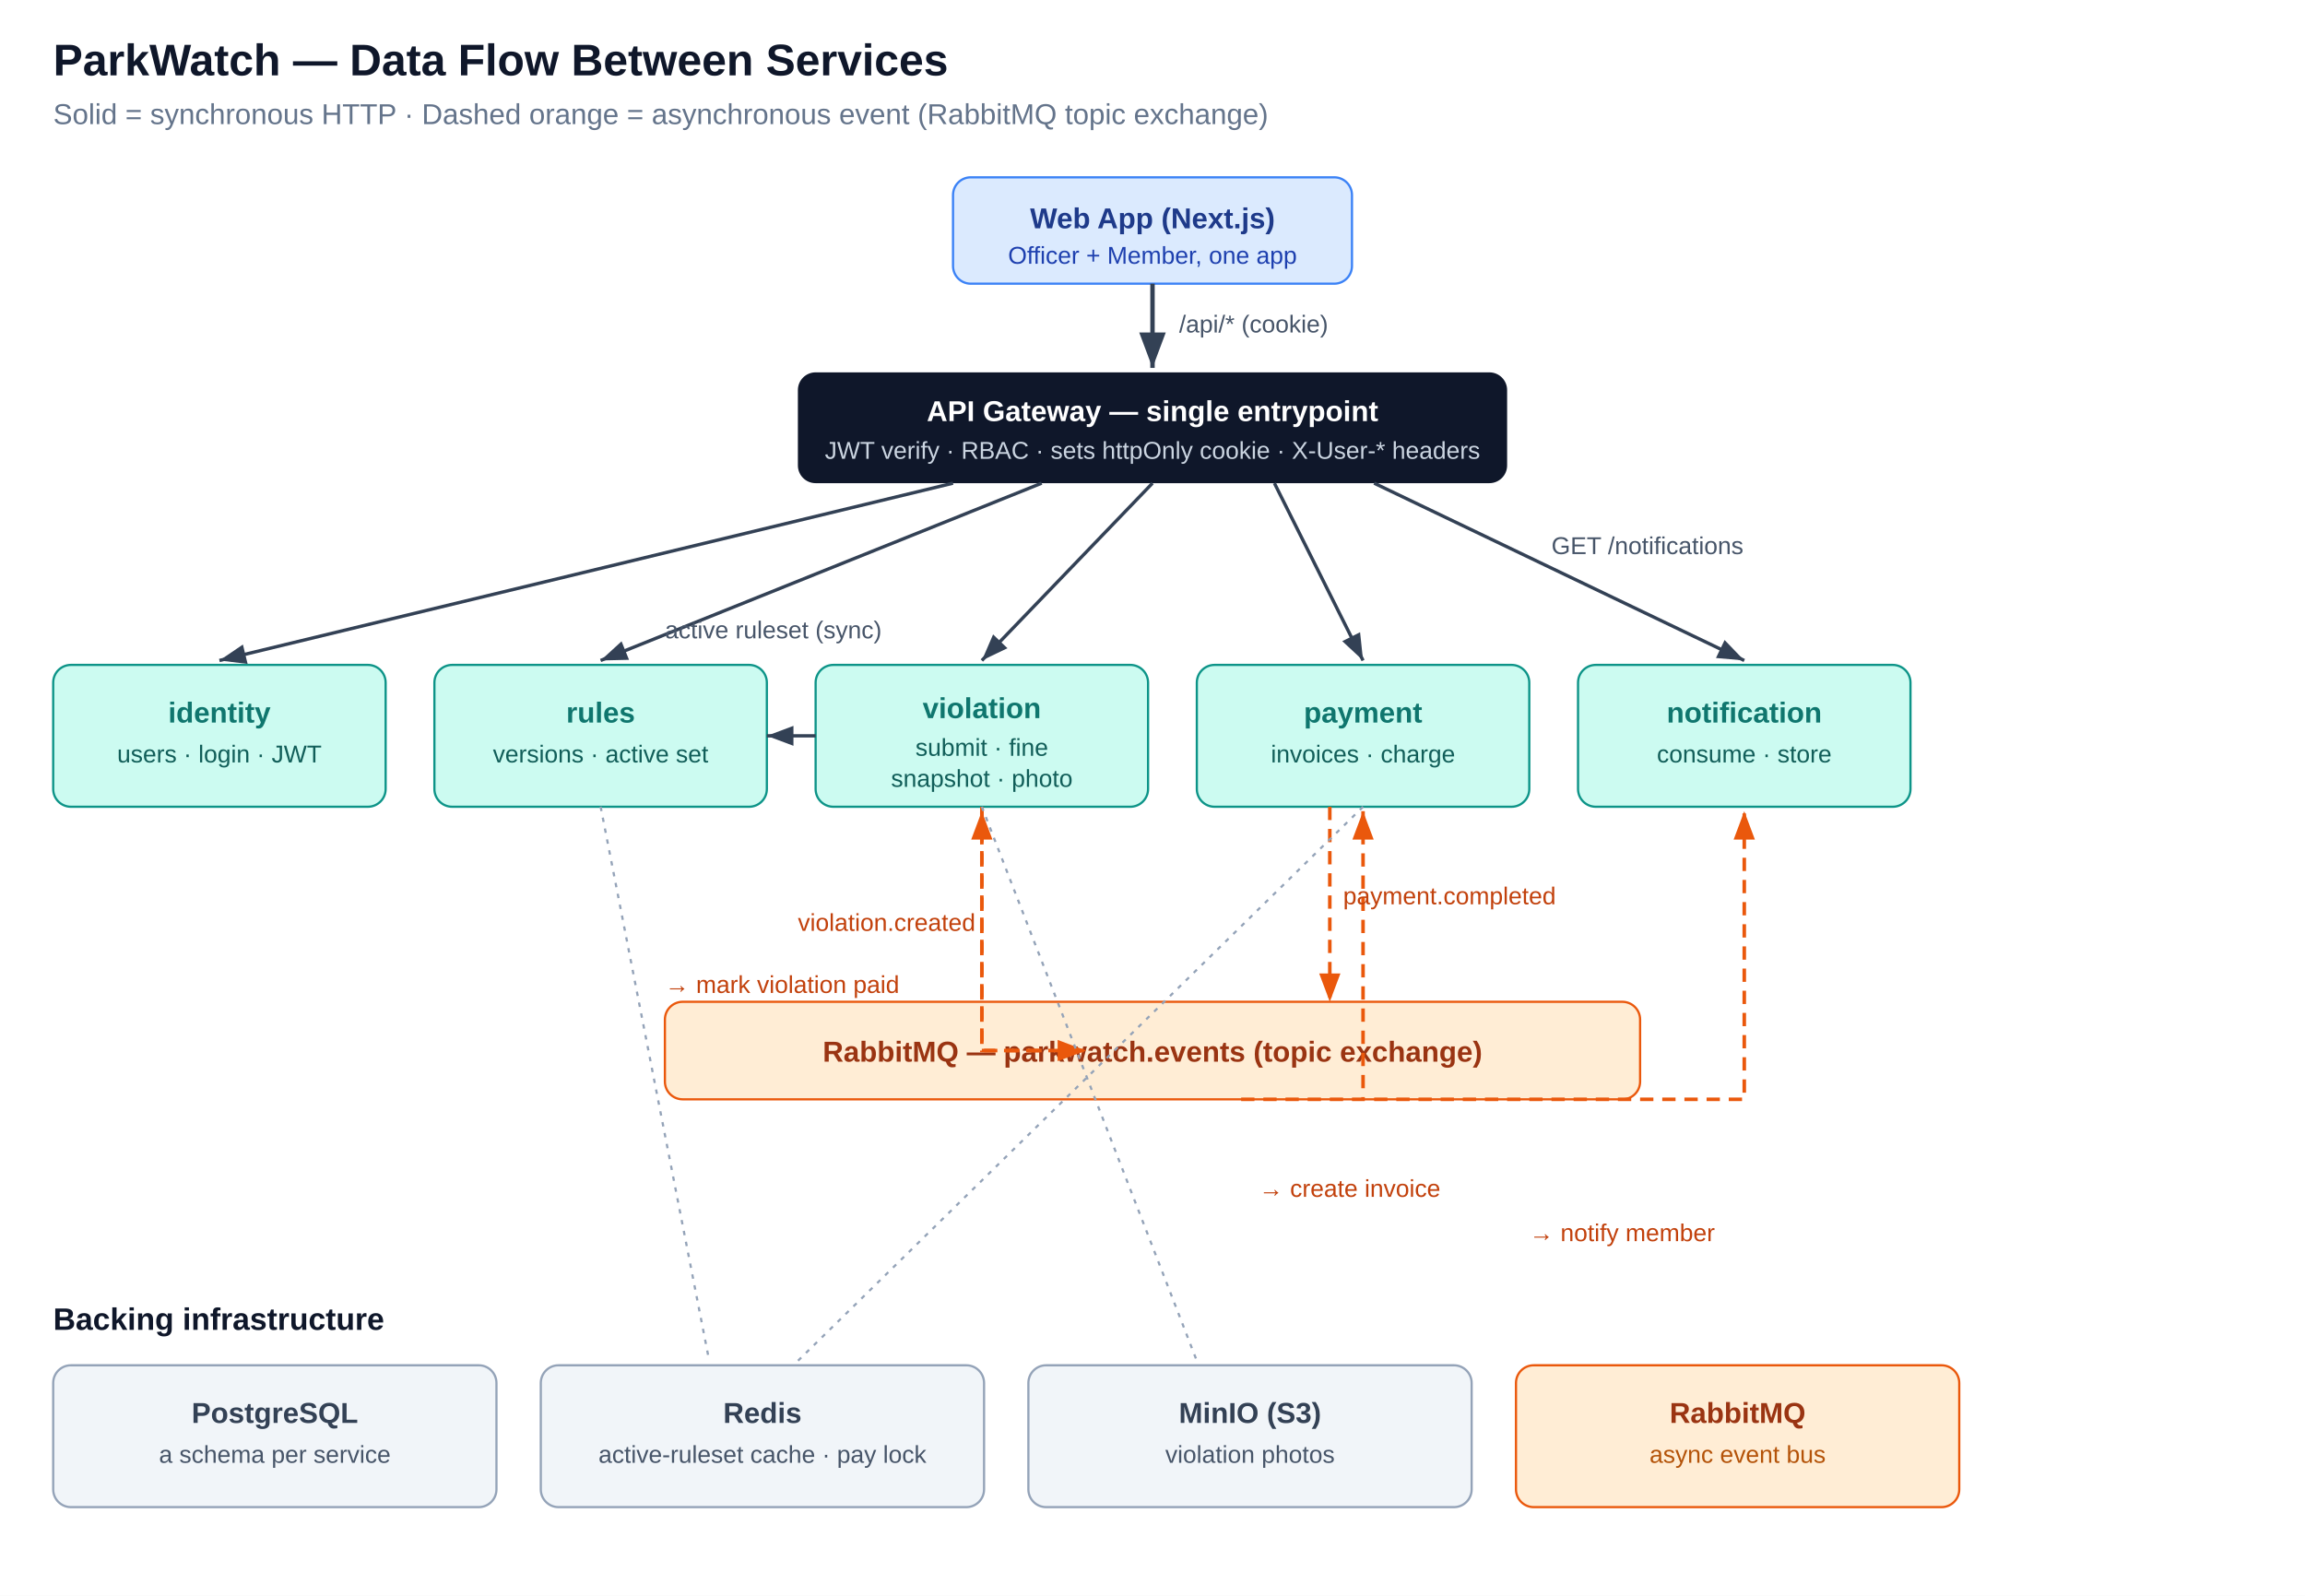
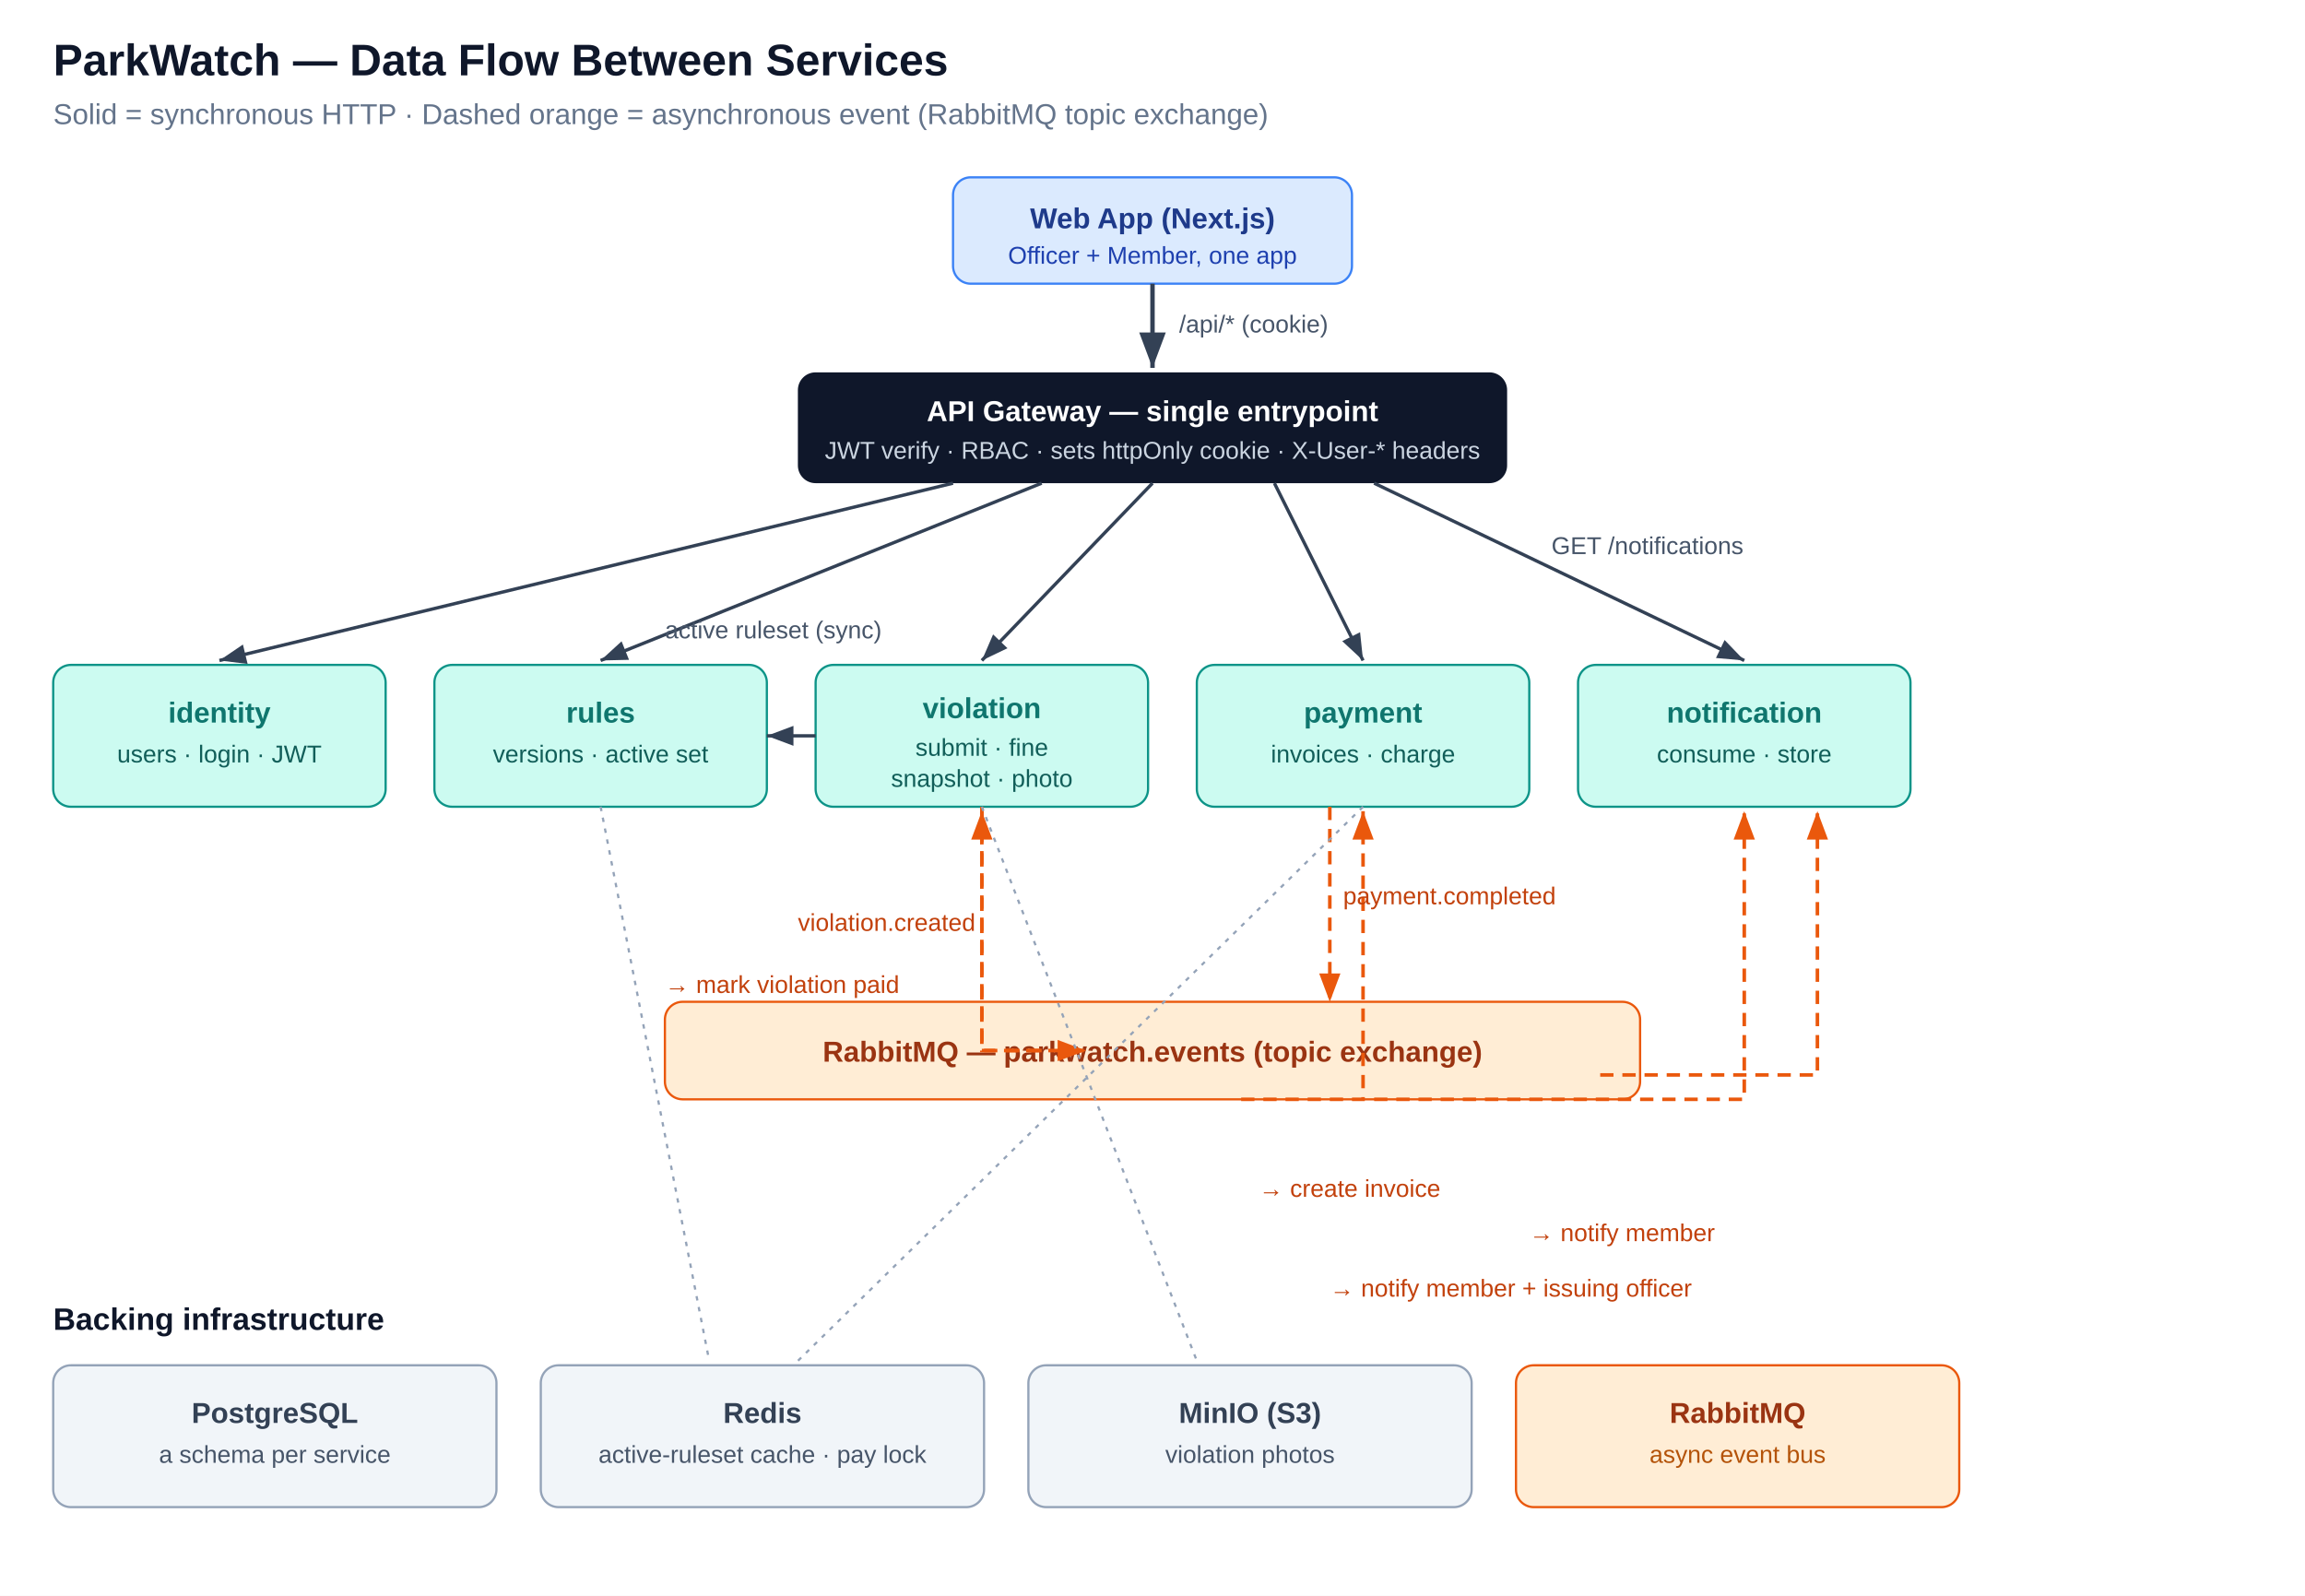
<svg xmlns="http://www.w3.org/2000/svg" viewBox="0 0 1040 720" font-family="Segoe UI, Arial, sans-serif" font-size="13">
  <defs>
    <marker id="arrow" markerWidth="10" markerHeight="10" refX="8" refY="3" orient="auto" markerUnits="strokeWidth">
      <path d="M0,0 L8,3 L0,6 Z" fill="#334155" />
    </marker>
    <marker id="arrowAsync" markerWidth="10" markerHeight="10" refX="8" refY="3" orient="auto" markerUnits="strokeWidth">
      <path d="M0,0 L8,3 L0,6 Z" fill="#ea580c" />
    </marker>
  </defs>
  <rect x="0" y="0" width="1040" height="720" fill="#ffffff" />
  <text x="24" y="34" font-size="20" font-weight="700" fill="#0f172a">ParkWatch — Data Flow Between Services</text>
  <text x="24" y="56" fill="#64748b">Solid = synchronous HTTP · Dashed orange = asynchronous event (RabbitMQ topic exchange)</text>
  <rect x="430" y="80" width="180" height="48" rx="8" fill="#dbeafe" stroke="#3b82f6" />
  <text x="520" y="103" text-anchor="middle" font-weight="600" fill="#1e3a8a">Web App (Next.js)</text>
  <text x="520" y="119" text-anchor="middle" fill="#1e40af" font-size="11">Officer + Member, one app</text>
  <rect x="360" y="168" width="320" height="50" rx="8" fill="#0f172a" />
  <text x="520" y="190" text-anchor="middle" font-weight="700" fill="#ffffff">API Gateway — single entrypoint</text>
  <text x="520" y="207" text-anchor="middle" fill="#cbd5e1" font-size="11">JWT verify · RBAC · sets httpOnly cookie · X-User-* headers</text>
  <line x1="520" y1="128" x2="520" y2="166" stroke="#334155" stroke-width="2" marker-end="url(#arrow)" />
  <text x="532" y="150" fill="#475569" font-size="11">/api/* (cookie)</text>
  <g>
    <rect x="24" y="300" width="150" height="64" rx="8" fill="#ccfbf1" stroke="#0d9488" />
    <text x="99" y="326" text-anchor="middle" font-weight="600" fill="#0f766e">identity</text>
    <text x="99" y="344" text-anchor="middle" fill="#115e59" font-size="11">users · login · JWT</text>
    <rect x="196" y="300" width="150" height="64" rx="8" fill="#ccfbf1" stroke="#0d9488" />
    <text x="271" y="326" text-anchor="middle" font-weight="600" fill="#0f766e">rules</text>
    <text x="271" y="344" text-anchor="middle" fill="#115e59" font-size="11">versions · active set</text>
    <rect x="368" y="300" width="150" height="64" rx="8" fill="#ccfbf1" stroke="#0d9488" />
    <text x="443" y="324" text-anchor="middle" font-weight="600" fill="#0f766e">violation</text>
    <text x="443" y="341" text-anchor="middle" fill="#115e59" font-size="11">submit · fine</text>
    <text x="443" y="355" text-anchor="middle" fill="#115e59" font-size="11">snapshot · photo</text>
    <rect x="540" y="300" width="150" height="64" rx="8" fill="#ccfbf1" stroke="#0d9488" />
    <text x="615" y="326" text-anchor="middle" font-weight="600" fill="#0f766e">payment</text>
    <text x="615" y="344" text-anchor="middle" fill="#115e59" font-size="11">invoices · charge</text>
    <rect x="712" y="300" width="150" height="64" rx="8" fill="#ccfbf1" stroke="#0d9488" />
    <text x="787" y="326" text-anchor="middle" font-weight="600" fill="#0f766e">notification</text>
    <text x="787" y="344" text-anchor="middle" fill="#115e59" font-size="11">consume · store</text>
  </g>
  <line x1="430" y1="218" x2="99" y2="298" stroke="#334155" stroke-width="1.5" marker-end="url(#arrow)" />
  <line x1="470" y1="218" x2="271" y2="298" stroke="#334155" stroke-width="1.5" marker-end="url(#arrow)" />
  <line x1="520" y1="218" x2="443" y2="298" stroke="#334155" stroke-width="1.5" marker-end="url(#arrow)" />
  <line x1="575" y1="218" x2="615" y2="298" stroke="#334155" stroke-width="1.5" marker-end="url(#arrow)" />
  <text x="700" y="250" fill="#475569" font-size="11">GET /notifications</text>
  <line x1="620" y1="218" x2="787" y2="298" stroke="#334155" stroke-width="1.5" marker-end="url(#arrow)" />
  <path d="M368,332 C355,332 355,332 346,332" stroke="#334155" stroke-width="1.5" fill="none" marker-end="url(#arrow)" />
  <text x="300" y="288" fill="#475569" font-size="11">active ruleset (sync)</text>
  <rect x="300" y="452" width="440" height="44" rx="8" fill="#ffedd5" stroke="#ea580c" />
  <text x="520" y="479" text-anchor="middle" font-weight="700" fill="#9a3412">RabbitMQ — parkwatch.events (topic exchange)</text>
  <path d="M443,364 L443,474 L490,474" stroke="#ea580c" stroke-width="1.6" fill="none" stroke-dasharray="6 4" marker-end="url(#arrowAsync)" />
  <text x="360" y="420" fill="#c2410c" font-size="11">violation.created</text>
  <path d="M560,496 L615,496 L615,366" stroke="#ea580c" stroke-width="1.6" fill="none" stroke-dasharray="6 4" marker-end="url(#arrowAsync)" />
  <text x="568" y="540" fill="#c2410c" font-size="11">→ create invoice</text>
  <path d="M620,496 L787,496 L787,366" stroke="#ea580c" stroke-width="1.6" fill="none" stroke-dasharray="6 4" marker-end="url(#arrowAsync)" />
  <text x="690" y="560" fill="#c2410c" font-size="11">→ notify member</text>
  <path d="M600,364 L600,452" stroke="#ea580c" stroke-width="1.6" fill="none" stroke-dasharray="6 4" marker-end="url(#arrowAsync)" />
  <text x="606" y="408" fill="#c2410c" font-size="11">payment.completed</text>
  <path d="M470,474 L443,474 L443,366" stroke="#ea580c" stroke-width="1.6" fill="none" stroke-dasharray="6 4" marker-end="url(#arrowAsync)" />
  <text x="300" y="448" fill="#c2410c" font-size="11">→ mark violation paid</text>
+   <path d="M722,485 L820,485 L820,366" stroke="#ea580c" stroke-width="1.6" fill="none" stroke-dasharray="6 4" marker-end="url(#arrowAsync)" />
+   <text x="600" y="585" fill="#c2410c" font-size="11">→ notify member + issuing officer</text>
  <text x="24" y="600" font-size="14" font-weight="700" fill="#0f172a">Backing infrastructure</text>
  <rect x="24" y="616" width="200" height="64" rx="8" fill="#f1f5f9" stroke="#94a3b8" />
  <text x="124" y="642" text-anchor="middle" font-weight="600" fill="#334155">PostgreSQL</text>
  <text x="124" y="660" text-anchor="middle" fill="#475569" font-size="11">a schema per service</text>
  <rect x="244" y="616" width="200" height="64" rx="8" fill="#f1f5f9" stroke="#94a3b8" />
  <text x="344" y="642" text-anchor="middle" font-weight="600" fill="#334155">Redis</text>
  <text x="344" y="660" text-anchor="middle" fill="#475569" font-size="11">active-ruleset cache · pay lock</text>
  <rect x="464" y="616" width="200" height="64" rx="8" fill="#f1f5f9" stroke="#94a3b8" />
  <text x="564" y="642" text-anchor="middle" font-weight="600" fill="#334155">MinIO (S3)</text>
  <text x="564" y="660" text-anchor="middle" fill="#475569" font-size="11">violation photos</text>
  <rect x="684" y="616" width="200" height="64" rx="8" fill="#ffedd5" stroke="#ea580c" />
  <text x="784" y="642" text-anchor="middle" font-weight="600" fill="#9a3412">RabbitMQ</text>
  <text x="784" y="660" text-anchor="middle" fill="#b45309" font-size="11">async event bus</text>
  <line x1="271" y1="364" x2="320" y2="614" stroke="#94a3b8" stroke-width="1" stroke-dasharray="2 3" />
  <line x1="615" y1="364" x2="360" y2="614" stroke="#94a3b8" stroke-width="1" stroke-dasharray="2 3" />
  <line x1="443" y1="364" x2="540" y2="614" stroke="#94a3b8" stroke-width="1" stroke-dasharray="2 3" />
</svg>
